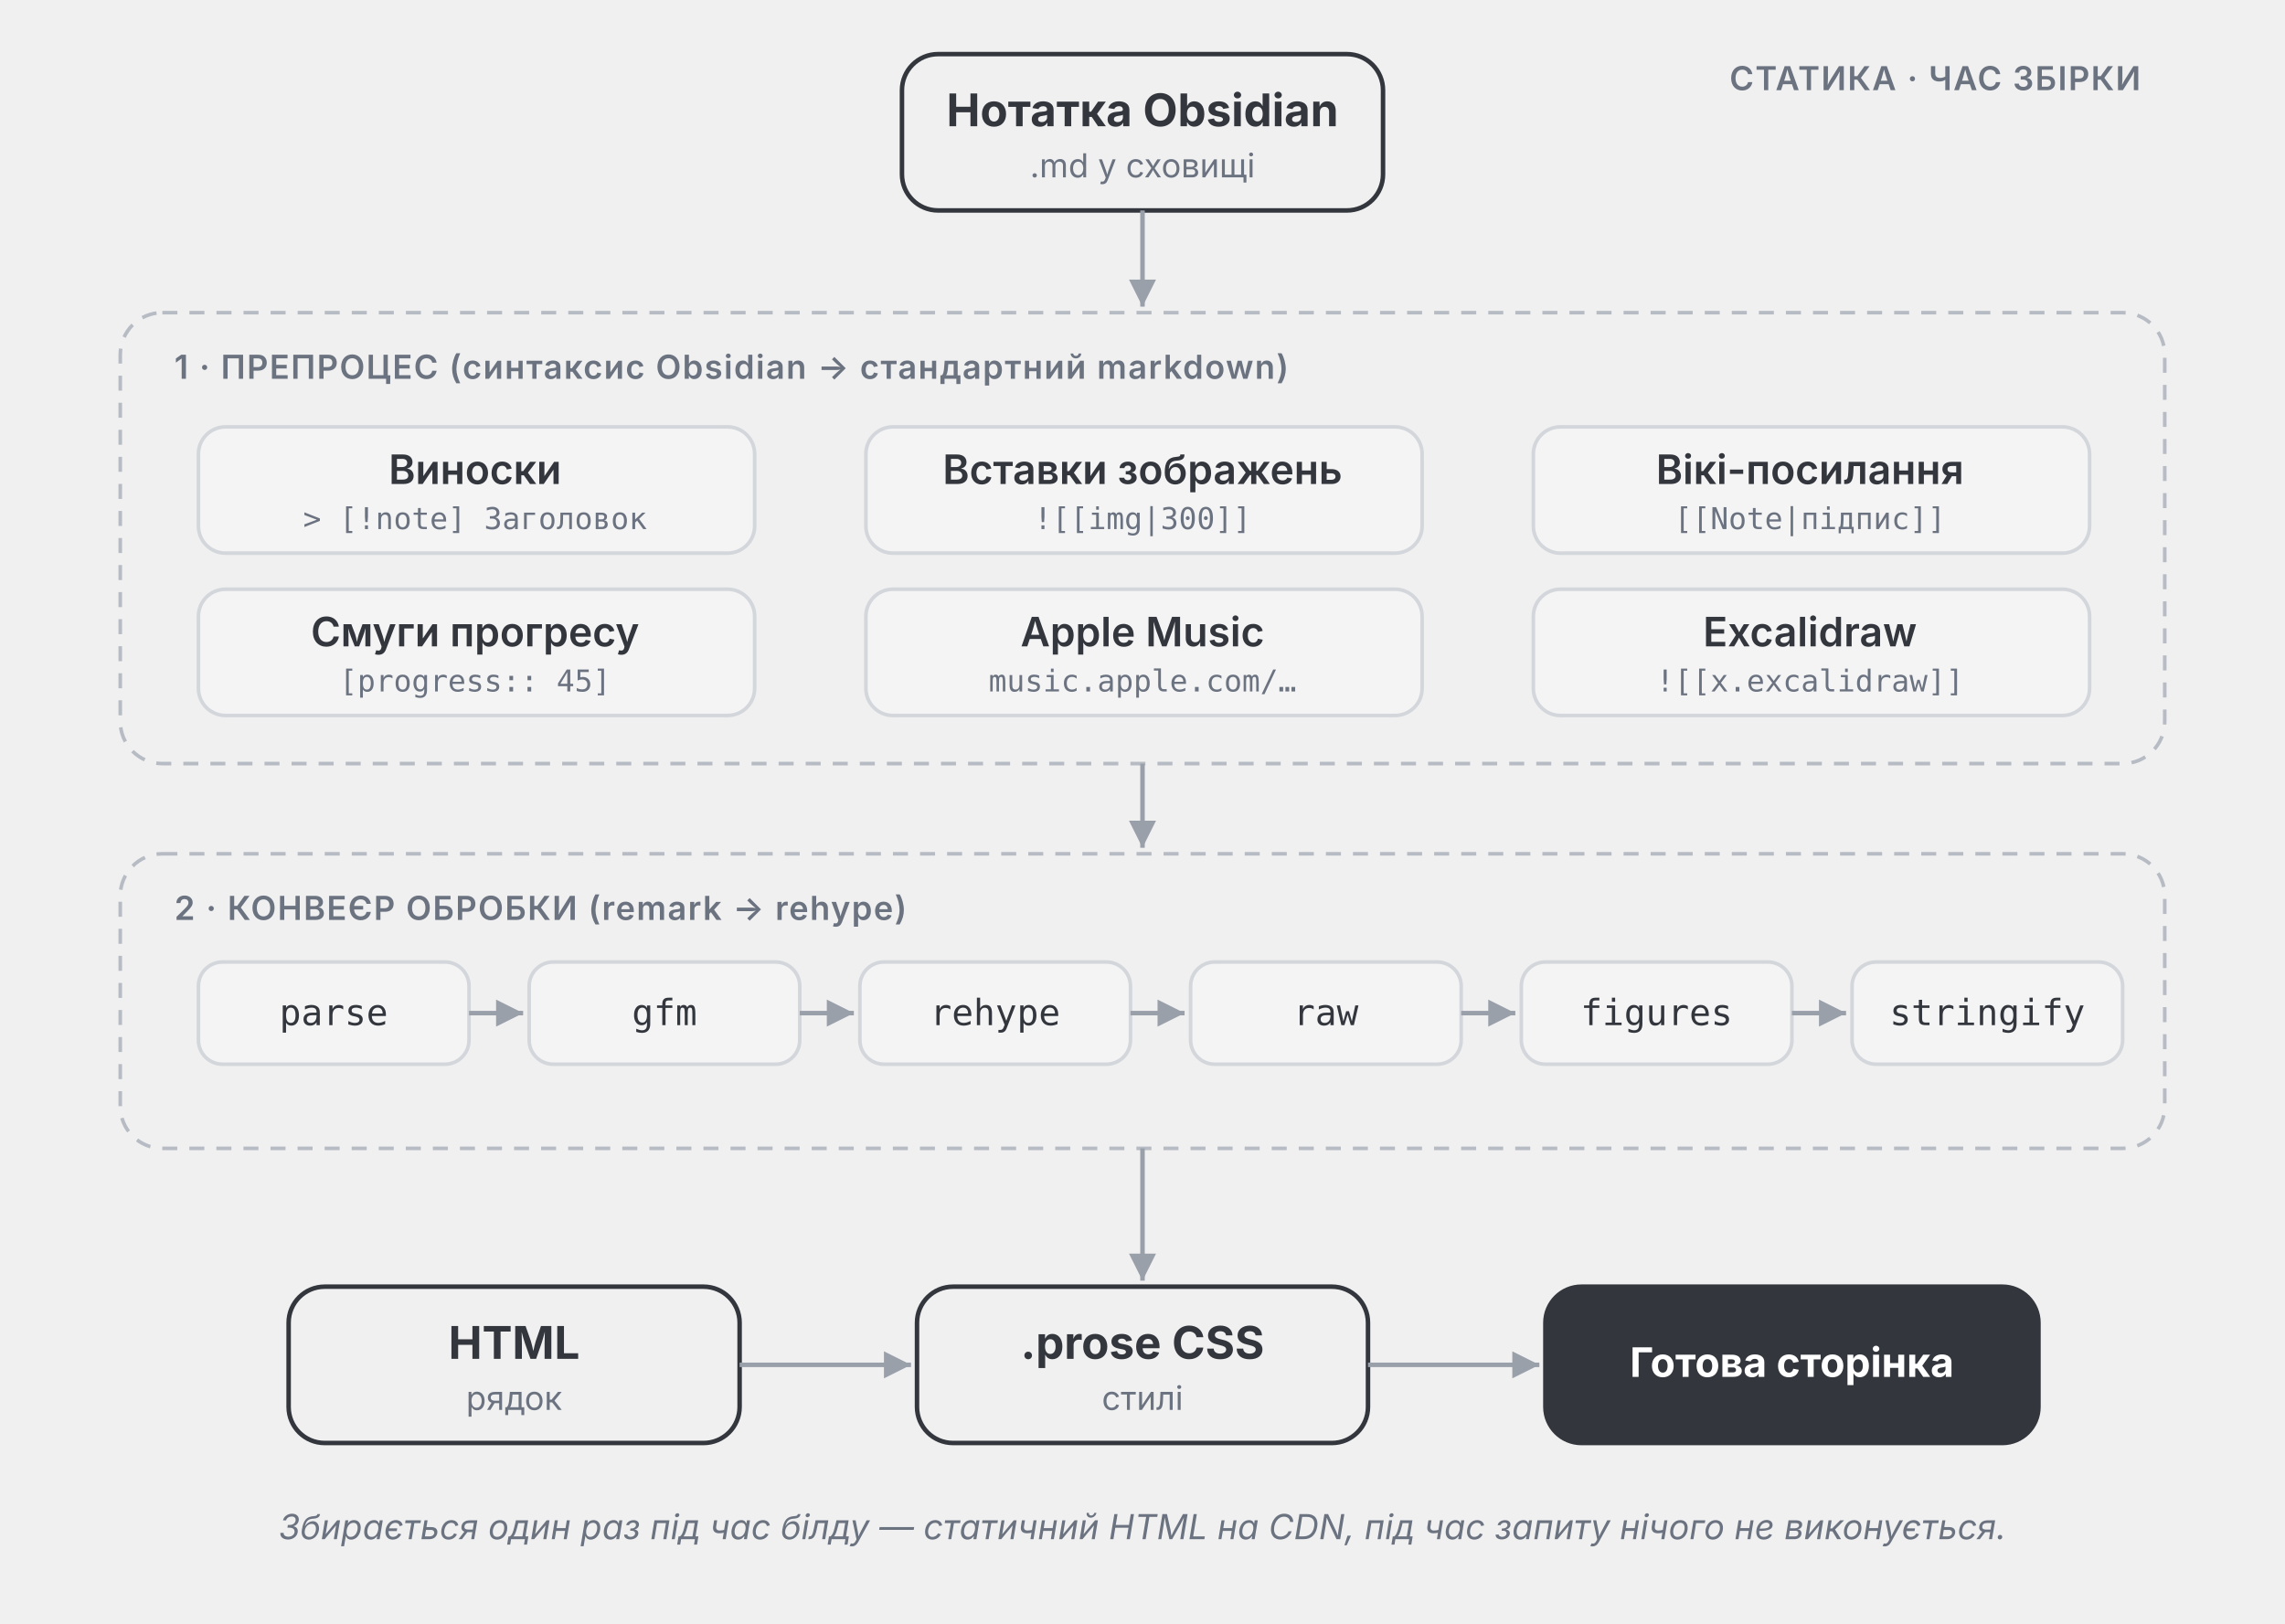
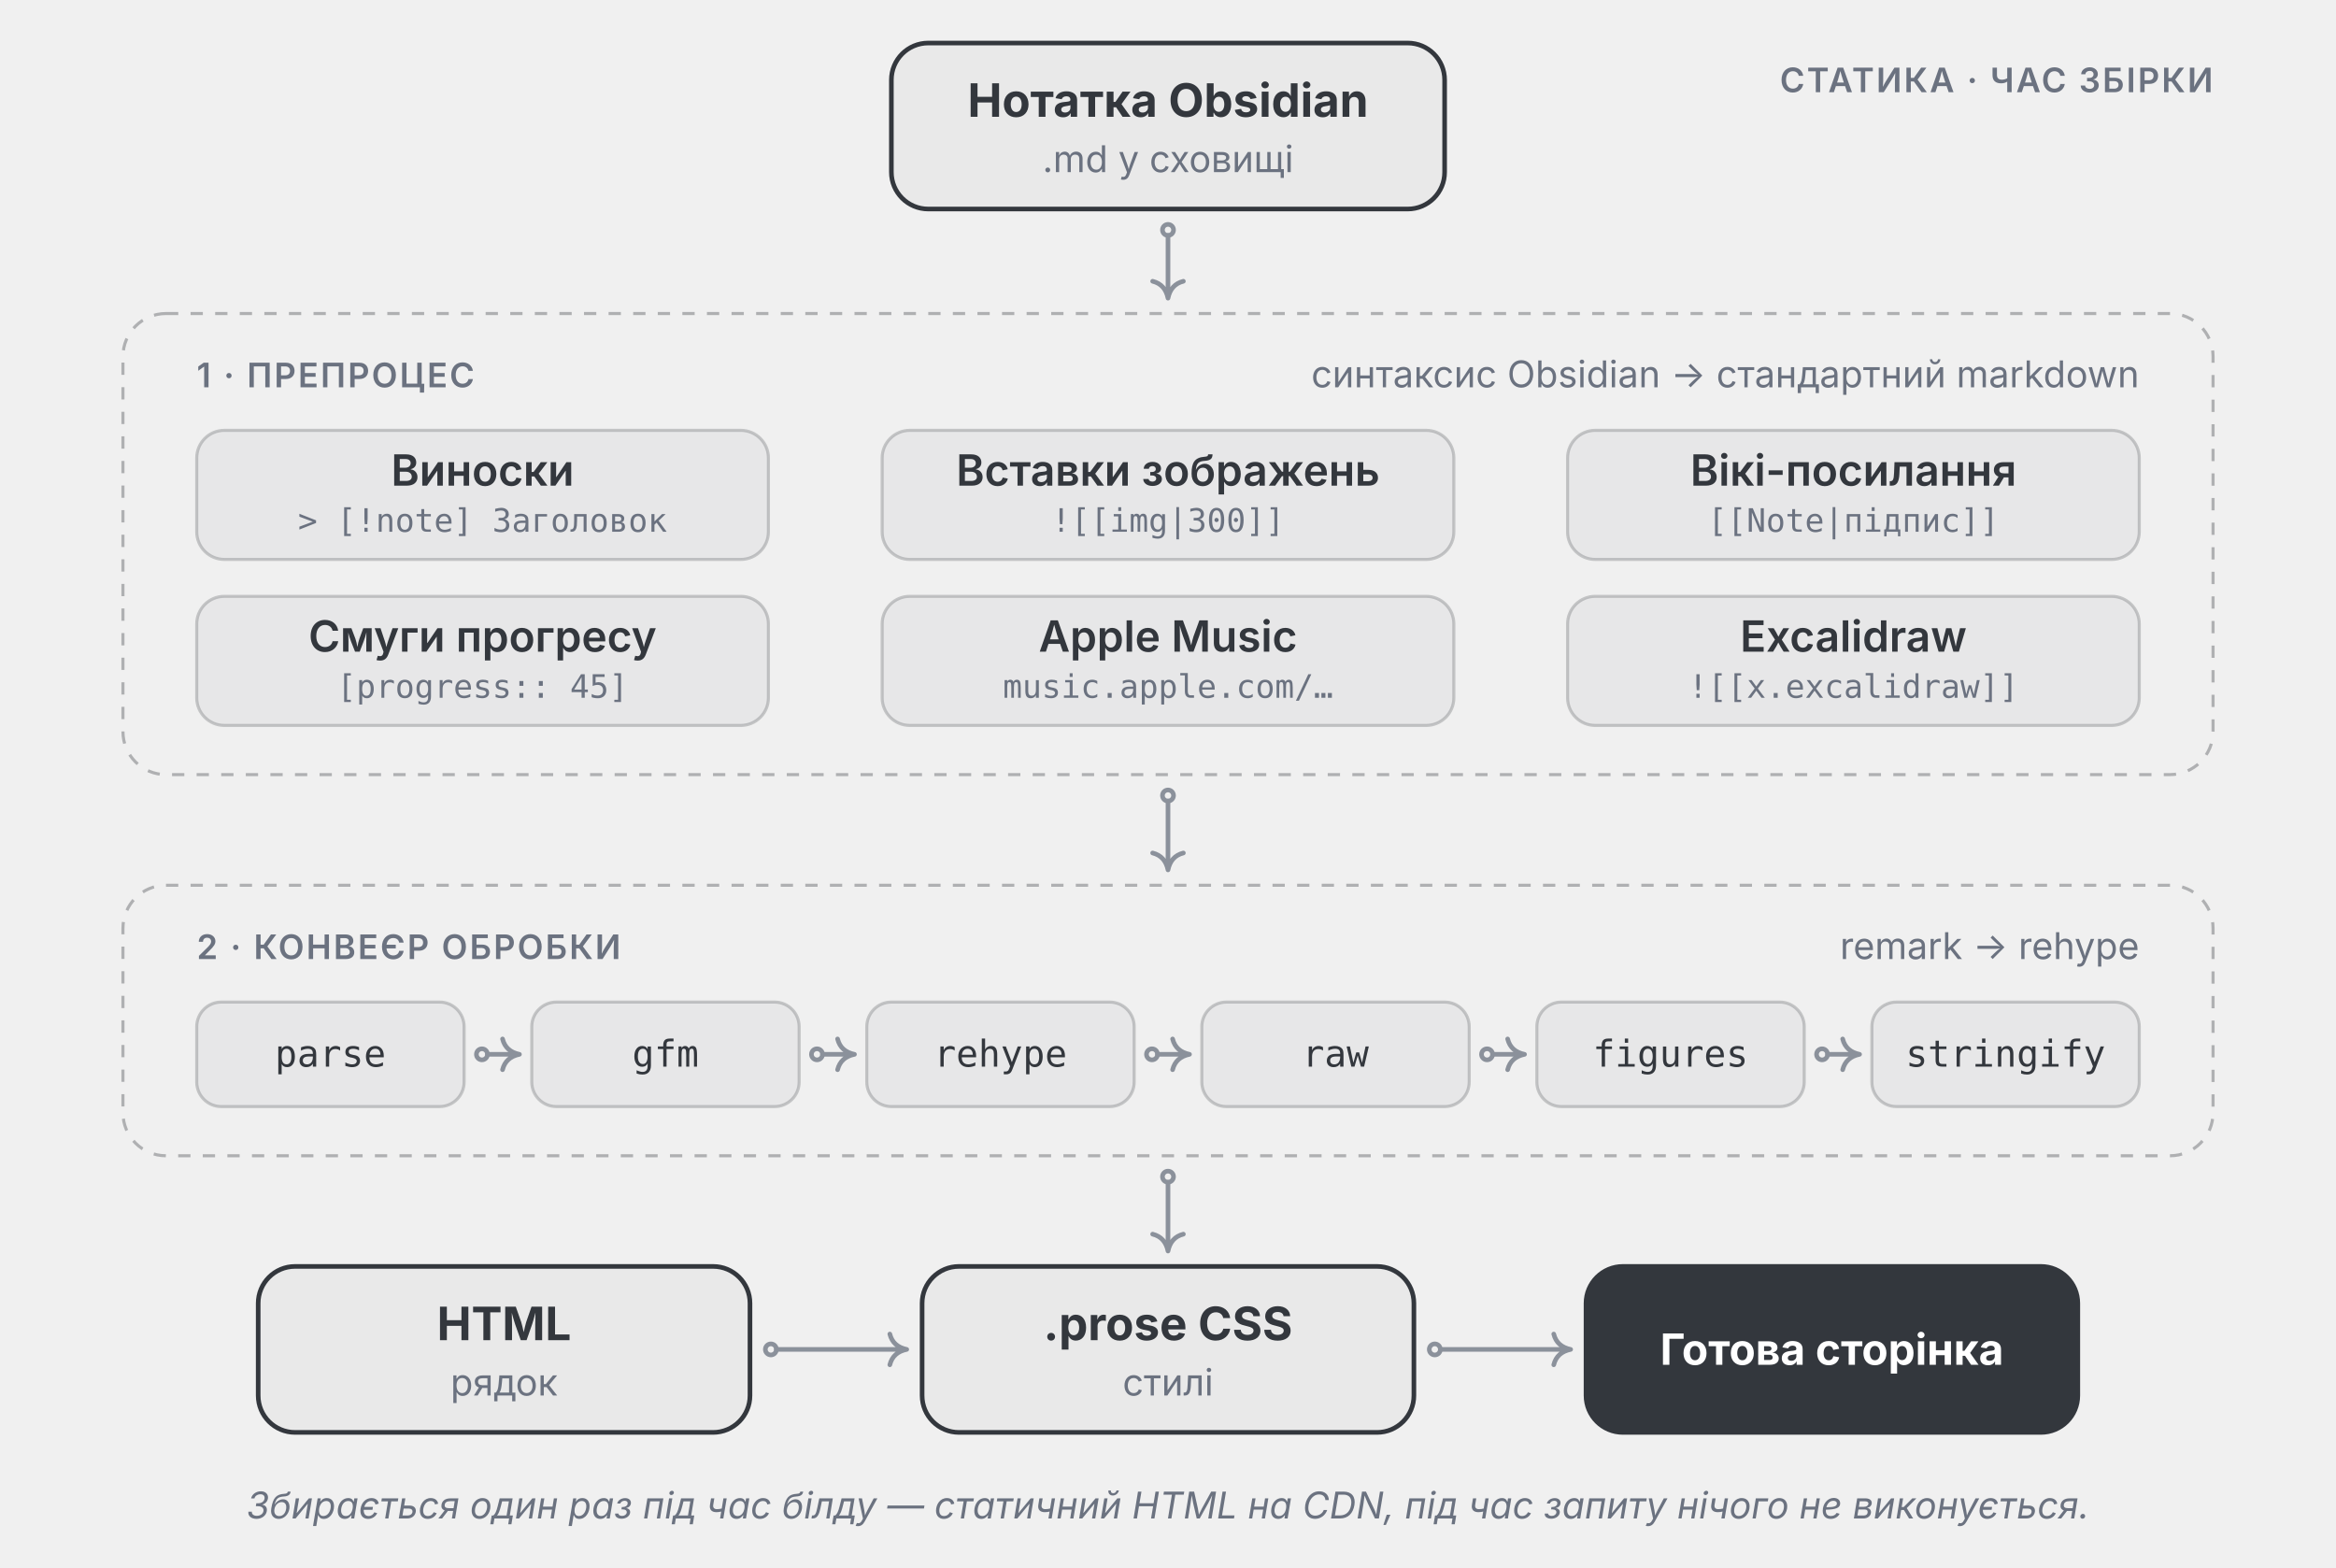
- <svg xmlns="http://www.w3.org/2000/svg" viewBox="0 0 760 540" font-family="ui-sans-serif, system-ui, -apple-system, sans-serif" role="img" aria-label="Як рендериться нотатка: нотатку Obsidian препроцесор обробляє (виноски, вставки, вікі-посилання, смуги прогресу, музику та Excalidraw), потім вона проходить конвеєр remark→rehype у HTML зі стилями prose і стає статичною сторінкою під час збірки.">
+ <svg xmlns="http://www.w3.org/2000/svg" viewBox="0 0 760 510" font-family="ui-sans-serif, system-ui, -apple-system, sans-serif" role="img" aria-label="Як рендериться нотатка: нотатка Obsidian проходить препроцесинг (виноски, вставки, вікі-посилання, смуги прогресу, музика, Excalidraw), далі конвеєр unified remark→rehype перетворює її на HTML, який стилізує prose CSS — і виходить статична сторінка під час збірки.">
  <style>
-     .box  { fill: none; stroke: #33373d; stroke-width: 1.5; }
-     .grp  { fill: none; stroke: #b7bcc4; stroke-width: 1.2; stroke-dasharray: 5 4; }
-     .pill { fill: #f4f4f5; stroke: #d3d6db; stroke-width: 1.2; }
-     .solid{ fill: #33373d; stroke: #33373d; stroke-width: 1.5; }
-     .lbl  { fill: #33373d; font-size: 13.5px; font-weight: 600; }
-     .lbl2 { fill: #33373d; font-size: 15px; font-weight: 700; }
-     .sub  { fill: #6b7280; font-size: 11px; }
-     .mono { fill: #33373d; font-size: 12px; font-family: ui-monospace, SFMono-Regular, Menlo, monospace; }
-     .msub { fill: #6b7280; font-size: 10px; font-family: ui-monospace, SFMono-Regular, Menlo, monospace; }
-     .tag  { fill: #6b7280; font-size: 11px; font-weight: 600; letter-spacing: .04em; }
-     .inv  { fill: #ffffff; font-size: 13.5px; font-weight: 700; }
-     .cap  { fill: #6b7280; font-size: 11.5px; font-style: italic; }
-     .arw  { stroke: #9aa0aa; stroke-width: 1.5; fill: none; }
-     .ah   { fill: #9aa0aa; }
+     .box   { fill: #33373d; fill-opacity: .04; stroke: #33373d; stroke-width: 1.5; }
+     .solid { fill: #33373d; stroke: #33373d; stroke-width: 1.5; }
+     .pill  { fill: #33373d; fill-opacity: .05; stroke: #33373d; stroke-opacity: .24; stroke-width: 1; }
+     .grp   { fill: none; stroke: #33373d; stroke-opacity: .34; stroke-width: 1; stroke-dasharray: 4 4; }
+     .lbl   { fill: #33373d; font-size: 14px; font-weight: 600; }
+     .lbl2  { fill: #33373d; font-size: 15px; font-weight: 700; }
+     .sub   { fill: #6b7280; font-size: 12px; }
+     .mono  { fill: #33373d; font-size: 12px; font-family: ui-monospace, SFMono-Regular, Menlo, monospace; }
+     .msub  { fill: #6b7280; font-size: 10.5px; font-family: ui-monospace, SFMono-Regular, Menlo, monospace; }
+     .tag   { fill: #6b7280; font-size: 11px; font-weight: 600; letter-spacing: .06em; }
+     .inv   { fill: #ffffff; font-size: 14px; font-weight: 700; }
+     .cap   { fill: #6b7280; font-size: 12px; font-style: italic; }
+     .arw   { fill: none; stroke: #8b919b; stroke-width: 1.5; stroke-linecap: round; stroke-linejoin: round; }
    @media (prefers-color-scheme: dark) {
-       .box  { stroke: #c8ccd2; }
-       .grp  { stroke: #4a4e57; }
-       .pill { fill: #17171a; stroke: #33373d; }
-       .solid{ fill: #e6e8eb; stroke: #e6e8eb; }
-       .lbl  { fill: #e6e8eb; }
-       .lbl2 { fill: #f2f3f5; }
+       .box   { fill: #e6e8eb; fill-opacity: .05; stroke: #c8ccd2; }
+       .solid { fill: #e6e8eb; stroke: #e6e8eb; }
+       .pill  { fill: #e6e8eb; fill-opacity: .06; stroke: #e6e8eb; }
+       .grp   { stroke: #e6e8eb; }
+       .lbl, .mono { fill: #e6e8eb; }
+       .lbl2  { fill: #f2f3f5; }
      .sub, .msub, .tag, .cap { fill: #9aa0aa; }
-       .mono { fill: #e6e8eb; }
-       .inv  { fill: #0a0a0a; }
-       .arw  { stroke: #6b7280; }
-       .ah   { fill: #6b7280; }
+       .inv { fill: #0a0a0a; }
+       .arw   { stroke: #737986; }
    }
  </style>
-   <defs>
-     <marker id="ah" markerWidth="8" markerHeight="8" refX="6" refY="3" orient="auto">
-       <path class="ah" d="M0 0 L6 3 L0 6 Z" />
-     </marker>
-   </defs>
-   <rect class="box" x="300" y="18" width="160" height="52" rx="12" />
-   <text class="lbl2" x="380" y="42" text-anchor="middle">Нотатка Obsidian</text>
-   <text class="sub" x="380" y="59" text-anchor="middle">.md у сховищі</text>
-   <text class="tag" x="712" y="30" text-anchor="end">СТАТИКА · ЧАС ЗБІРКИ</text>
-   <line class="arw" x1="380" y1="70" x2="380" y2="102" marker-end="url(#ah)" />
-   <rect class="grp" x="40" y="104" width="680" height="150" rx="14" />
-   <text class="tag" x="58" y="126">1 · ПРЕПРОЦЕС  (синтаксис Obsidian → стандартний markdown)</text>
-   <rect class="pill" x="66" y="142" width="185" height="42" rx="9" />
-   <text class="lbl" x="158" y="161" text-anchor="middle">Виноски</text>
-   <text class="msub" x="158" y="176" text-anchor="middle">&gt; [!note] Заголовок</text>
-   <rect class="pill" x="288" y="142" width="185" height="42" rx="9" />
-   <text class="lbl" x="380" y="161" text-anchor="middle">Вставки зображень</text>
-   <text class="msub" x="380" y="176" text-anchor="middle">![[img|300]]</text>
-   <rect class="pill" x="510" y="142" width="185" height="42" rx="9" />
-   <text class="lbl" x="602" y="161" text-anchor="middle">Вікі-посилання</text>
-   <text class="msub" x="602" y="176" text-anchor="middle">[[Note|підпис]]</text>
-   <rect class="pill" x="66" y="196" width="185" height="42" rx="9" />
-   <text class="lbl" x="158" y="215" text-anchor="middle">Смуги прогресу</text>
-   <text class="msub" x="158" y="230" text-anchor="middle">[progress:: 45]</text>
-   <rect class="pill" x="288" y="196" width="185" height="42" rx="9" />
-   <text class="lbl" x="380" y="215" text-anchor="middle">Apple Music</text>
-   <text class="msub" x="380" y="230" text-anchor="middle">music.apple.com/…</text>
-   <rect class="pill" x="510" y="196" width="185" height="42" rx="9" />
-   <text class="lbl" x="602" y="215" text-anchor="middle">Excalidraw</text>
-   <text class="msub" x="602" y="230" text-anchor="middle">![[x.excalidraw]]</text>
-   <line class="arw" x1="380" y1="254" x2="380" y2="282" marker-end="url(#ah)" />
-   <rect class="grp" x="40" y="284" width="680" height="98" rx="14" />
-   <text class="tag" x="58" y="306">2 · КОНВЕЄР ОБРОБКИ  (remark → rehype)</text>
-   <g>
-     <rect class="pill" x="66" y="320" width="90" height="34" rx="8" />
-     <text class="mono" x="111" y="341" text-anchor="middle">parse</text>
-     <rect class="pill" x="176" y="320" width="90" height="34" rx="8" />
-     <text class="mono" x="221" y="341" text-anchor="middle">gfm</text>
-     <rect class="pill" x="286" y="320" width="90" height="34" rx="8" />
-     <text class="mono" x="331" y="341" text-anchor="middle">rehype</text>
-     <rect class="pill" x="396" y="320" width="90" height="34" rx="8" />
-     <text class="mono" x="441" y="341" text-anchor="middle">raw</text>
-     <rect class="pill" x="506" y="320" width="90" height="34" rx="8" />
-     <text class="mono" x="551" y="341" text-anchor="middle">figures</text>
-     <rect class="pill" x="616" y="320" width="90" height="34" rx="8" />
-     <text class="mono" x="661" y="341" text-anchor="middle">stringify</text>
-     <line class="arw" x1="156" y1="337" x2="174" y2="337" marker-end="url(#ah)" />
-     <line class="arw" x1="266" y1="337" x2="284" y2="337" marker-end="url(#ah)" />
-     <line class="arw" x1="376" y1="337" x2="394" y2="337" marker-end="url(#ah)" />
-     <line class="arw" x1="486" y1="337" x2="504" y2="337" marker-end="url(#ah)" />
-     <line class="arw" x1="596" y1="337" x2="614" y2="337" marker-end="url(#ah)" />
-   </g>
-   <line class="arw" x1="380" y1="382" x2="380" y2="426" marker-end="url(#ah)" />
-   <rect class="box" x="96" y="428" width="150" height="52" rx="12" />
-   <text class="lbl2" x="171" y="452" text-anchor="middle">HTML</text>
-   <text class="sub" x="171" y="469" text-anchor="middle">рядок</text>
-   <rect class="box" x="305" y="428" width="150" height="52" rx="12" />
-   <text class="lbl2" x="380" y="452" text-anchor="middle">.prose CSS</text>
-   <text class="sub" x="380" y="469" text-anchor="middle">стилі</text>
-   <rect class="solid" x="514" y="428" width="164" height="52" rx="12" />
-   <text class="inv" x="596" y="458" text-anchor="middle">Готова сторінка</text>
-   <line class="arw" x1="246" y1="454" x2="303" y2="454" marker-end="url(#ah)" />
-   <line class="arw" x1="455" y1="454" x2="512" y2="454" marker-end="url(#ah)" />
-   <text class="cap" x="380" y="512" text-anchor="middle">Збирається один раз під час білду — статичний HTML на CDN, під час запиту нічого не виконується.</text>
+   <rect class="box" x="290" y="14" width="180" height="54" rx="12" />
+   <text class="lbl2" x="380" y="38" text-anchor="middle">Нотатка Obsidian</text>
+   <text class="sub" x="380" y="56" text-anchor="middle">.md у сховищі</text>
+   <text class="tag" x="720" y="30" text-anchor="end">СТАТИКА · ЧАС ЗБІРКИ</text>
+   <circle class="arw" cx="380" cy="74.8" r="1.8" />
+   <path class="arw" d="M380 76.6L380 97M385 91.5C382.2 92.2 380.6 94.1 380 97C379.4 94.1 377.8 92.2 375 91.5" />
+   <rect class="grp" x="40" y="102" width="680" height="150" rx="14" />
+   <text class="tag" x="64" y="126">1 · ПРЕПРОЦЕС</text>
+   <text class="sub" x="696" y="126" text-anchor="end">синтаксис Obsidian → стандартний markdown</text>
+   <rect class="pill" x="64" y="140" width="186" height="42" rx="9" />
+   <text class="lbl" x="157" y="158" text-anchor="middle">Виноски</text>
+   <text class="msub" x="157" y="173" text-anchor="middle">&gt; [!note] Заголовок</text>
+   <rect class="pill" x="287" y="140" width="186" height="42" rx="9" />
+   <text class="lbl" x="380" y="158" text-anchor="middle">Вставки зображень</text>
+   <text class="msub" x="380" y="173" text-anchor="middle">![[img|300]]</text>
+   <rect class="pill" x="510" y="140" width="186" height="42" rx="9" />
+   <text class="lbl" x="603" y="158" text-anchor="middle">Вікі-посилання</text>
+   <text class="msub" x="603" y="173" text-anchor="middle">[[Note|підпис]]</text>
+   <rect class="pill" x="64" y="194" width="186" height="42" rx="9" />
+   <text class="lbl" x="157" y="212" text-anchor="middle">Смуги прогресу</text>
+   <text class="msub" x="157" y="227" text-anchor="middle">[progress:: 45]</text>
+   <rect class="pill" x="287" y="194" width="186" height="42" rx="9" />
+   <text class="lbl" x="380" y="212" text-anchor="middle">Apple Music</text>
+   <text class="msub" x="380" y="227" text-anchor="middle">music.apple.com/…</text>
+   <rect class="pill" x="510" y="194" width="186" height="42" rx="9" />
+   <text class="lbl" x="603" y="212" text-anchor="middle">Excalidraw</text>
+   <text class="msub" x="603" y="227" text-anchor="middle">![[x.excalidraw]]</text>
+   <circle class="arw" cx="380" cy="258.8" r="1.8" />
+   <path class="arw" d="M380 260.6L380 283M385 277.5C382.2 278.2 380.6 280.1 380 283C379.4 280.1 377.8 278.2 375 277.5" />
+   <rect class="grp" x="40" y="288" width="680" height="88" rx="14" />
+   <text class="tag" x="64" y="312">2 · КОНВЕЄР ОБРОБКИ</text>
+   <text class="sub" x="696" y="312" text-anchor="end">remark → rehype</text>
+   <rect class="pill" x="64" y="326" width="87" height="34" rx="8" />
+   <text class="mono" x="107.5" y="347" text-anchor="middle">parse</text>
+   <circle class="arw" cx="156.8" cy="343" r="1.8" />
+   <path class="arw" d="M158.6 343L169 343M163.5 338C164.2 340.8 166.1 342.4 169 343C166.1 343.6 164.2 345.2 163.5 348" />
+   <rect class="pill" x="173" y="326" width="87" height="34" rx="8" />
+   <text class="mono" x="216.5" y="347" text-anchor="middle">gfm</text>
+   <circle class="arw" cx="265.8" cy="343" r="1.8" />
+   <path class="arw" d="M267.6 343L278 343M272.5 338C273.2 340.8 275.1 342.4 278 343C275.1 343.6 273.2 345.2 272.5 348" />
+   <rect class="pill" x="282" y="326" width="87" height="34" rx="8" />
+   <text class="mono" x="325.5" y="347" text-anchor="middle">rehype</text>
+   <circle class="arw" cx="374.8" cy="343" r="1.8" />
+   <path class="arw" d="M376.6 343L387 343M381.5 338C382.2 340.8 384.1 342.4 387 343C384.1 343.6 382.2 345.2 381.5 348" />
+   <rect class="pill" x="391" y="326" width="87" height="34" rx="8" />
+   <text class="mono" x="434.5" y="347" text-anchor="middle">raw</text>
+   <circle class="arw" cx="483.8" cy="343" r="1.8" />
+   <path class="arw" d="M485.6 343L496 343M490.5 338C491.2 340.8 493.1 342.4 496 343C493.1 343.6 491.2 345.2 490.5 348" />
+   <rect class="pill" x="500" y="326" width="87" height="34" rx="8" />
+   <text class="mono" x="543.5" y="347" text-anchor="middle">figures</text>
+   <circle class="arw" cx="592.8" cy="343" r="1.8" />
+   <path class="arw" d="M594.6 343L605 343M599.5 338C600.2 340.8 602.1 342.4 605 343C602.1 343.6 600.2 345.2 599.5 348" />
+   <rect class="pill" x="609" y="326" width="87" height="34" rx="8" />
+   <text class="mono" x="652.5" y="347" text-anchor="middle">stringify</text>
+   <circle class="arw" cx="380" cy="382.8" r="1.8" />
+   <path class="arw" d="M380 384.6L380 407M385 401.5C382.2 402.2 380.6 404.1 380 407C379.4 404.1 377.8 402.2 375 401.5" />
+   <rect class="box" x="84" y="412" width="160" height="54" rx="12" />
+   <text class="lbl2" x="164" y="436" text-anchor="middle">HTML</text>
+   <text class="sub" x="164" y="454" text-anchor="middle">рядок</text>
+   <rect class="box" x="300" y="412" width="160" height="54" rx="12" />
+   <text class="lbl2" x="380" y="436" text-anchor="middle">.prose CSS</text>
+   <text class="sub" x="380" y="454" text-anchor="middle">стилі</text>
+   <rect class="solid" x="516" y="412" width="160" height="54" rx="12" />
+   <text class="inv" x="596" y="444" text-anchor="middle">Готова сторінка</text>
+   <circle class="arw" cx="250.8" cy="439" r="1.8" />
+   <path class="arw" d="M252.6 439L295 439M289.5 434C290.2 436.8 292.1 438.4 295 439C292.1 439.6 290.2 441.2 289.5 444" />
+   <circle class="arw" cx="466.8" cy="439" r="1.8" />
+   <path class="arw" d="M468.6 439L511 439M505.5 434C506.2 436.8 508.1 438.4 511 439C508.1 439.6 506.2 441.2 505.5 444" />
+   <text class="cap" x="380" y="494" text-anchor="middle">Збирається один раз під час білду — статичний HTML на CDN, під час запиту нічого не виконується.</text>
</svg>
